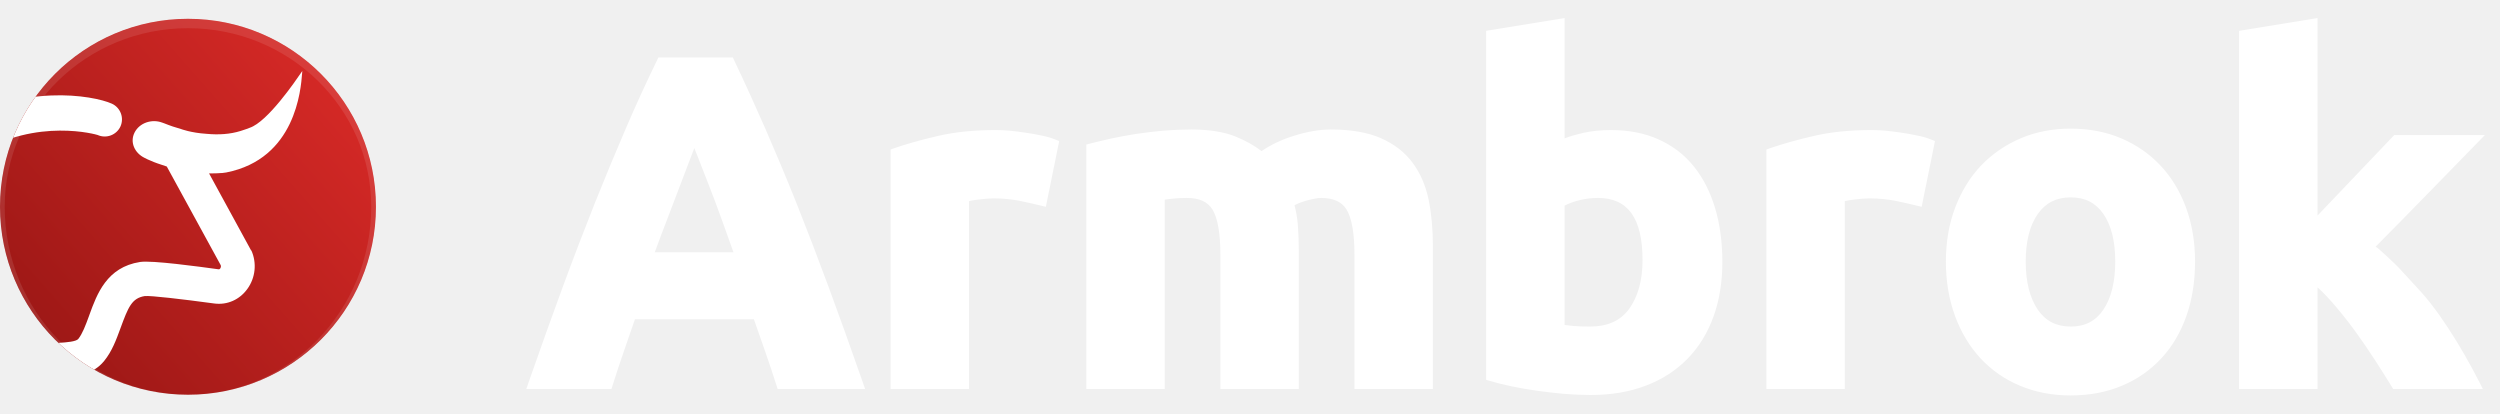
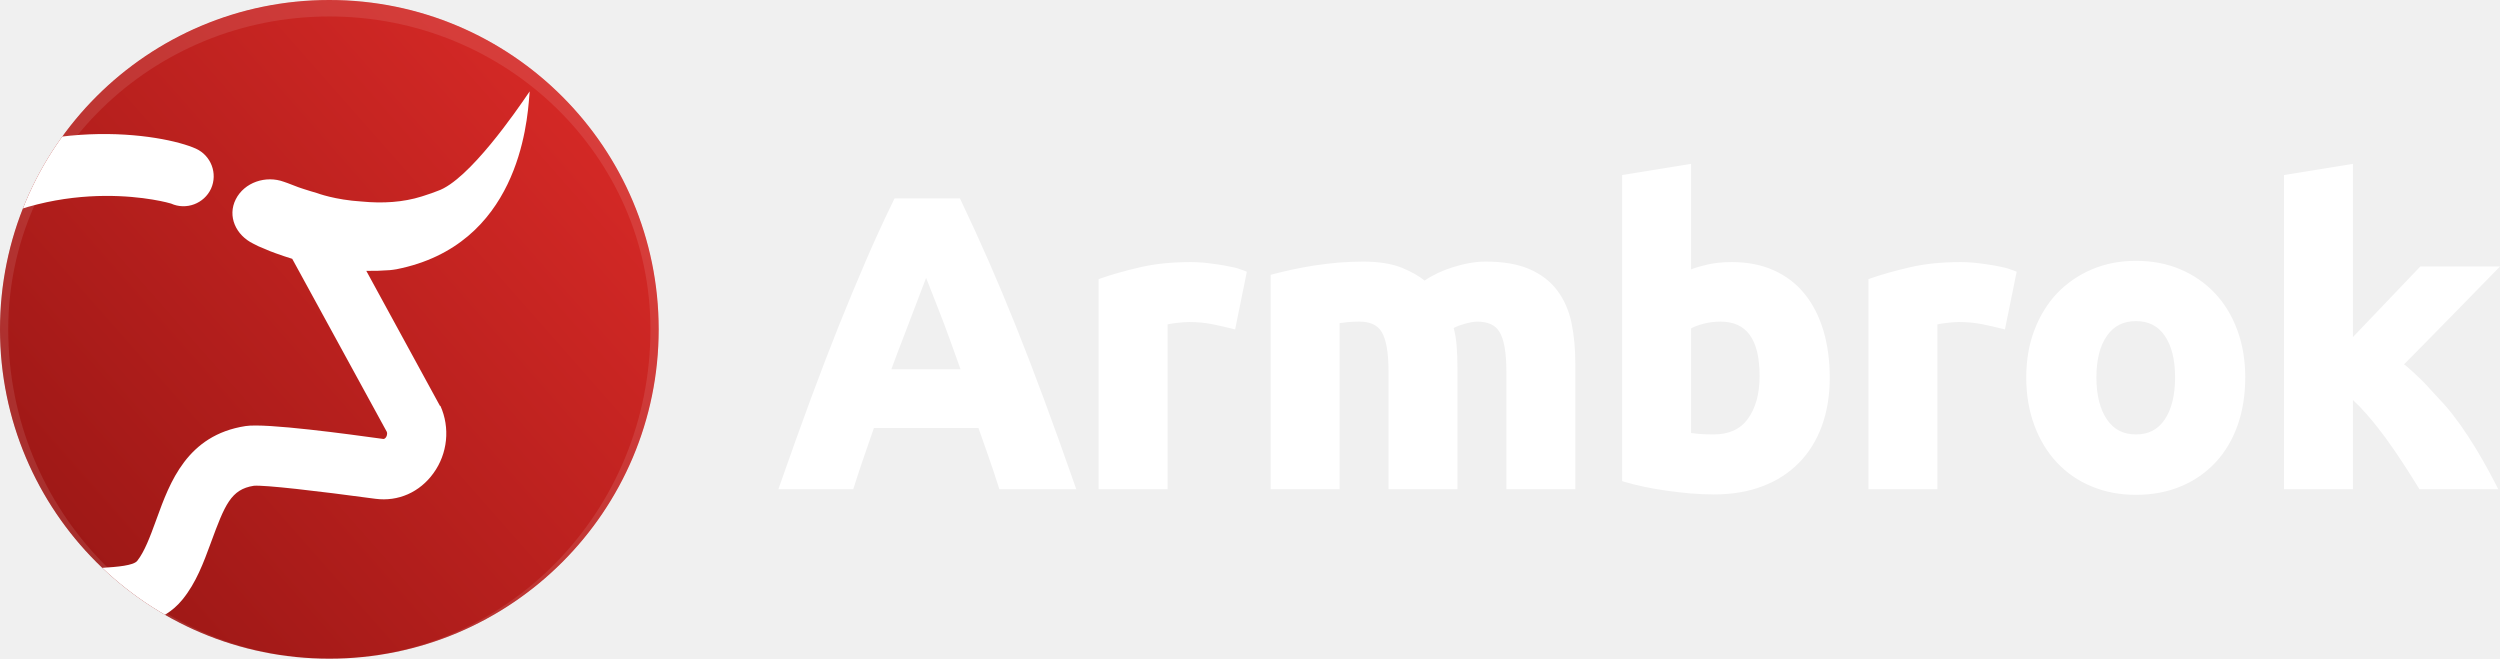
- <svg xmlns="http://www.w3.org/2000/svg" viewBox="0 0 133 22" fill="none">
-   <g clip-path="url(#clip0_4229_3648)">
-     <mask id="path-2-inside-1_4229_3648" fill="white">
-       <path d="M0 11C0 5.477 4.477 1 10 1C15.523 1 20 5.477 20 11C20 16.523 15.523 21 10 21C4.477 21 0 16.523 0 11Z" />
+ <svg xmlns="http://www.w3.org/2000/svg" viewBox="0 0 167 44" fill="none">
+   <g clip-path="url(#clip0_4286_3646)">
+     <mask id="path-2-inside-1_4286_3646" fill="white">
+       <path d="M0 22C0 9.85 9.85 0 22 0C34.15 0 44 9.85 44 22C44 34.15 34.15 44 22 44C9.85 44 0 34.15 0 22Z" />
    </mask>
-     <path d="M0 11C0 5.477 4.477 1 10 1C15.523 1 20 5.477 20 11C20 16.523 15.523 21 10 21C4.477 21 0 16.523 0 11Z" fill="url(#paint0_linear_4229_3648)" />
-     <path d="M-0.25 10.75C-0.25 5.089 4.339 0.5 10 0.5C15.661 0.5 20.25 5.089 20.25 10.75L19.75 11C19.75 5.753 15.385 1.5 10 1.5C4.615 1.5 0.25 5.753 0.25 11L-0.25 10.75ZM20 21H0H20ZM10 21C4.339 21 -0.25 16.411 -0.25 10.75C-0.25 5.089 4.339 0.5 10 0.5V1.5C4.615 1.5 0.25 5.753 0.25 11C0.25 16.523 4.615 21 10 21ZM10 0.5C15.661 0.5 20.25 5.089 20.25 10.75C20.25 16.411 15.661 21 10 21C15.385 21 19.75 16.523 19.75 11C19.75 5.753 15.385 1.5 10 1.5V0.5Z" fill="white" fill-opacity="0.1" mask="url(#path-2-inside-1_4229_3648)" />
-     <path fill-rule="evenodd" clip-rule="evenodd" d="M12.039 9.175C11.971 9.186 11.898 9.198 11.83 9.203H11.824C11.591 9.222 11.355 9.228 11.122 9.225L13.361 13.327L13.372 13.322C13.671 13.988 13.592 14.773 13.163 15.366C12.745 15.948 12.09 16.236 11.401 16.146C9.604 15.903 8.029 15.722 7.707 15.75C7.012 15.858 6.825 16.332 6.407 17.467L6.4 17.488C6.182 18.08 5.956 18.693 5.543 19.201C4.933 19.953 4.063 20.015 3.244 20.071C2.821 20.099 2.533 20.122 2.149 20.325C1.798 20.512 1.318 20.941 1.205 21.302H-1.139C-0.941 20.772 -0.591 20.015 -0.32 19.715C0.855 18.411 2.075 18.315 3.12 18.241C3.561 18.213 4.046 18.173 4.165 18.032C4.385 17.755 4.555 17.303 4.73 16.823L4.759 16.742C5.156 15.649 5.678 14.213 7.452 13.937C8.069 13.838 10.627 14.19 11.557 14.317L11.627 14.327C11.643 14.332 11.677 14.332 11.717 14.282C11.728 14.265 11.773 14.197 11.745 14.112L8.873 8.859C8.705 8.807 8.536 8.751 8.368 8.689C8.255 8.65 8.142 8.605 8.029 8.554L7.854 8.48L7.695 8.401C7.159 8.142 6.899 7.565 7.159 7.051C7.419 6.537 8.068 6.317 8.622 6.52L8.735 6.56L8.955 6.645C9.021 6.673 9.095 6.697 9.167 6.721C9.181 6.726 9.195 6.73 9.209 6.735C9.35 6.78 9.492 6.825 9.633 6.865C9.633 6.865 10.164 7.068 10.983 7.119C11.627 7.181 12.242 7.142 12.802 6.967C12.826 6.959 12.856 6.949 12.889 6.938C13.019 6.896 13.197 6.838 13.287 6.797C14.238 6.479 15.717 4.31 16.026 3.858C16.062 3.805 16.082 3.775 16.083 3.775C16.08 3.807 16.077 3.85 16.072 3.904C16.005 4.778 15.72 8.447 12.039 9.175ZM-1.195 8.187C1.968 6.238 5.171 7.17 5.193 7.181C5.657 7.39 6.199 7.181 6.408 6.729C6.617 6.266 6.408 5.724 5.95 5.515C4.962 5.069 1.087 4.408 -2.392 6.69C-2.68 6.882 -3.657 7.639 -4.155 8.192H-1.195V8.187Z" fill="white" />
+     <path d="M0 22C0 9.85 9.85 0 22 0C34.15 0 44 9.85 44 22C44 34.15 34.15 44 22 44C9.85 44 0 34.15 0 22Z" fill="url(#paint0_linear_4286_3646)" />
+     <path d="M-0.55 21.45C-0.55 8.996 9.546 -1.1 22 -1.1C34.454 -1.1 44.55 8.996 44.55 21.45L43.45 22C43.45 10.457 33.846 1.1 22 1.1C10.153 1.1 0.55 10.457 0.55 22L-0.55 21.45ZM44 44H0H44ZM22 44C9.546 44 -0.55 33.904 -0.55 21.45V21.45C-0.55 8.996 9.546 -1.1 22 -1.1V1.1C10.153 1.1 0.55 10.457 0.55 22C0.55 34.15 10.153 44 22 44ZM22 -1.1C34.454 -1.1 44.55 8.996 44.55 21.45V21.45C44.55 33.904 34.454 44 22 44C33.846 44 43.45 34.15 43.45 22C43.45 10.457 33.846 1.1 22 1.1V-1.1Z" fill="white" fill-opacity="0.1" mask="url(#path-2-inside-1_4286_3646)" />
+     <path fill-rule="evenodd" clip-rule="evenodd" d="M26.486 17.985C26.337 18.01 26.175 18.035 26.026 18.047H26.014C25.499 18.087 24.981 18.102 24.469 18.094L29.393 27.119L29.418 27.107C30.077 28.573 29.903 30.301 28.958 31.605C28.039 32.885 26.597 33.519 25.081 33.32C21.13 32.786 17.663 32.388 16.954 32.45C15.426 32.686 15.016 33.73 14.096 36.228L14.08 36.273C13.6 37.576 13.104 38.925 12.195 40.043C10.853 41.696 8.94 41.832 7.138 41.956C6.206 42.019 5.572 42.068 4.727 42.516C3.957 42.926 2.9 43.87 2.652 44.665H-2.505C-2.07 43.497 -1.3 41.832 -0.703 41.174C1.881 38.303 4.565 38.092 6.864 37.93C7.834 37.868 8.902 37.781 9.163 37.471C9.648 36.862 10.021 35.867 10.406 34.811L10.471 34.633C11.344 32.229 12.492 29.068 16.395 28.462C17.752 28.244 23.381 29.017 25.426 29.298L25.578 29.319C25.616 29.331 25.69 29.331 25.777 29.22C25.802 29.182 25.901 29.033 25.839 28.847L19.521 17.289C19.15 17.174 18.779 17.052 18.409 16.916C18.16 16.829 17.912 16.73 17.663 16.618L17.278 16.457L16.93 16.283C15.749 15.711 15.178 14.444 15.749 13.313C16.321 12.182 17.75 11.697 18.968 12.145L19.216 12.232L19.701 12.418C19.846 12.48 20.009 12.534 20.167 12.586C20.198 12.596 20.229 12.607 20.26 12.617L20.26 12.617C20.571 12.716 20.881 12.816 21.192 12.903C21.192 12.903 22.36 13.35 24.162 13.462C25.579 13.598 26.933 13.512 28.163 13.126C28.217 13.108 28.283 13.087 28.357 13.063C28.641 12.97 29.035 12.842 29.232 12.754C31.323 12.053 34.578 7.282 35.257 6.287C35.336 6.17 35.38 6.105 35.383 6.105C35.376 6.174 35.368 6.27 35.359 6.389C35.21 8.312 34.583 16.382 26.486 17.985ZM-2.629 15.81C4.33 11.523 11.376 13.573 11.425 13.598C12.444 14.058 13.637 13.598 14.097 12.604C14.557 11.585 14.097 10.392 13.091 9.932C10.916 8.951 2.391 7.497 -5.263 12.517C-5.897 12.939 -8.047 14.605 -9.14 15.822H-2.629V15.81Z" fill="white" />
  </g>
-   <path class="word" fill-rule="evenodd" clip-rule="evenodd" d="M110.161 17.373C109.404 17.373 108.831 17.083 108.415 16.481C107.987 15.857 107.768 14.996 107.768 13.914C107.768 12.832 107.987 11.979 108.415 11.377C108.829 10.79 109.402 10.5 110.161 10.5C110.923 10.5 111.491 10.79 111.896 11.377C112.318 11.979 112.531 12.832 112.531 13.914C112.531 14.996 112.315 15.864 111.894 16.481C111.487 17.083 110.92 17.373 110.161 17.373ZM116.292 11.034C115.97 10.165 115.512 9.411 114.932 8.801C114.352 8.184 113.648 7.697 112.838 7.354C112.028 7.011 111.128 6.843 110.161 6.843C109.213 6.843 108.321 7.011 107.51 7.354C106.702 7.697 105.994 8.184 105.404 8.794C104.817 9.411 104.35 10.165 104.019 11.034C103.689 11.895 103.521 12.87 103.521 13.914C103.521 14.965 103.685 15.933 104.007 16.809C104.329 17.685 104.785 18.439 105.364 19.064C105.947 19.689 106.65 20.184 107.463 20.52C108.271 20.862 109.178 21.038 110.161 21.038C111.16 21.038 112.077 20.862 112.888 20.52C113.698 20.184 114.401 19.689 114.983 19.064C115.564 18.439 116.011 17.678 116.32 16.801C116.625 15.933 116.777 14.958 116.777 13.914C116.777 12.87 116.614 11.902 116.292 11.034ZM84.595 17.372C84.272 17.372 83.973 17.365 83.703 17.342C83.581 17.326 83.468 17.314 83.366 17.303C83.321 17.298 83.278 17.293 83.237 17.288V10.942C83.43 10.835 83.67 10.744 83.955 10.668C84.302 10.576 84.659 10.53 85.014 10.53C86.607 10.53 87.383 11.612 87.383 13.837C87.383 14.919 87.139 15.788 86.664 16.443C86.2 17.067 85.522 17.372 84.595 17.372ZM91.248 11.087C90.993 10.226 90.614 9.479 90.118 8.862C89.618 8.237 88.991 7.757 88.249 7.422C87.513 7.087 86.656 6.919 85.704 6.919C85.18 6.919 84.679 6.965 84.218 7.071C83.883 7.148 83.556 7.239 83.237 7.361V0.961L79.064 1.639V20.207L79.24 20.26C79.577 20.359 79.966 20.458 80.397 20.549C80.821 20.641 81.279 20.717 81.758 20.786C82.228 20.854 82.714 20.907 83.202 20.953C83.695 20.991 84.171 21.014 84.617 21.014C85.712 21.014 86.706 20.847 87.571 20.511C88.438 20.184 89.181 19.696 89.781 19.079C90.378 18.47 90.842 17.715 91.156 16.847C91.471 15.978 91.63 15.003 91.63 13.936C91.63 12.9 91.501 11.94 91.248 11.087ZM36.562 8.864C36.638 8.662 36.71 8.471 36.779 8.291L36.793 8.256C36.845 8.124 36.895 7.999 36.938 7.88C36.961 7.937 36.985 7.998 37.01 8.061C37.038 8.132 37.068 8.207 37.099 8.283L37.203 8.552C37.344 8.916 37.503 9.326 37.679 9.769C37.901 10.333 38.137 10.958 38.375 11.62L38.517 12.015C38.681 12.469 38.848 12.935 39.019 13.419H34.834C35.062 12.794 35.288 12.2 35.506 11.636L35.594 11.405C35.82 10.817 36.028 10.276 36.214 9.777C36.339 9.452 36.454 9.148 36.561 8.865L36.562 8.864ZM45.908 20.36C45.264 18.516 44.647 16.794 44.072 15.239C43.492 13.67 42.919 12.177 42.372 10.805C41.822 9.434 41.267 8.108 40.719 6.851C40.177 5.617 39.616 4.382 39.054 3.201L38.987 3.057H35.027L34.958 3.201C34.383 4.375 33.821 5.609 33.283 6.859C32.748 8.101 32.198 9.426 31.645 10.805C31.095 12.192 30.523 13.678 29.948 15.239C29.38 16.779 28.763 18.508 28.114 20.36L28 20.695H32.53L32.584 20.52C32.77 19.925 32.973 19.316 33.189 18.691L33.779 16.984H40.107L40.704 18.691C40.92 19.308 41.126 19.925 41.314 20.52L41.371 20.695H46.024L45.908 20.36ZM56.349 7.506L55.64 11.003L55.39 10.942C55.065 10.859 54.676 10.775 54.24 10.683C53.814 10.6 53.348 10.554 52.857 10.554C52.642 10.554 52.374 10.577 52.062 10.615C51.859 10.638 51.688 10.668 51.552 10.699V20.695H47.379V7.956L47.542 7.895C48.204 7.666 48.999 7.438 49.901 7.232C50.813 7.019 51.841 6.919 52.957 6.919C53.16 6.919 53.408 6.927 53.695 6.95L53.749 6.956C54.01 6.984 54.279 7.014 54.547 7.057C54.83 7.095 55.117 7.148 55.4 7.209C55.695 7.262 55.95 7.346 56.16 7.43L56.349 7.506ZM76.23 20.695V13.099C76.23 12.2 76.154 11.361 76.002 10.622C75.846 9.868 75.559 9.205 75.142 8.649C74.724 8.085 74.154 7.651 73.45 7.346C72.756 7.041 71.864 6.889 70.799 6.889C70.202 6.889 69.54 7.003 68.836 7.224C68.197 7.422 67.617 7.697 67.109 8.04C66.737 7.742 66.279 7.491 65.746 7.27C65.134 7.019 64.334 6.889 63.37 6.889C62.892 6.889 62.394 6.912 61.893 6.95C61.392 6.996 60.9 7.057 60.431 7.125C59.965 7.201 59.512 7.285 59.086 7.377C58.649 7.476 58.288 7.56 57.976 7.643L57.792 7.689V20.695H61.965V10.622C62.124 10.6 62.29 10.577 62.458 10.562C62.693 10.539 62.926 10.531 63.147 10.531C63.801 10.531 64.245 10.729 64.505 11.148C64.782 11.605 64.924 12.413 64.924 13.548V20.695H69.096V13.342C69.096 12.87 69.079 12.405 69.047 11.979C69.017 11.613 68.958 11.255 68.868 10.919C69.049 10.82 69.269 10.737 69.52 10.668C69.85 10.577 70.107 10.531 70.281 10.531C70.935 10.531 71.379 10.729 71.637 11.148C71.916 11.605 72.057 12.413 72.057 13.548V20.695H76.23ZM102.232 11.003L102.941 7.506L102.755 7.43C102.543 7.346 102.287 7.262 101.992 7.209C101.71 7.148 101.423 7.095 101.14 7.057C100.872 7.014 100.605 6.985 100.346 6.956L100.288 6.95C100 6.927 99.753 6.919 99.549 6.919C98.434 6.919 97.408 7.019 96.496 7.232C95.592 7.438 94.799 7.666 94.138 7.895L93.972 7.956V20.695H98.144V10.699C98.28 10.668 98.451 10.638 98.654 10.615C98.966 10.577 99.234 10.554 99.45 10.554C99.94 10.554 100.407 10.6 100.832 10.683C101.271 10.775 101.657 10.859 101.982 10.942L102.232 11.003ZM127.317 20.695H132.089L131.904 20.329C131.84 20.211 131.779 20.093 131.717 19.975C131.656 19.857 131.594 19.739 131.53 19.62C131.001 18.645 130.43 17.693 129.79 16.786C129.478 16.352 129.175 15.948 128.811 15.544C128.601 15.315 128.391 15.088 128.182 14.86C127.995 14.657 127.808 14.454 127.621 14.249C127.524 14.142 126.433 13.091 126.378 13.129C127.295 12.222 132.195 7.186 132.195 7.186H127.373C127.373 7.186 123.519 11.224 123.293 11.468V0.961L119.12 1.64V20.695H123.293V15.285C123.56 15.529 123.833 15.811 124.104 16.123C124.512 16.588 124.908 17.091 125.283 17.601C125.657 18.119 126.013 18.638 126.348 19.156C126.68 19.666 126.982 20.146 127.242 20.573L127.317 20.695Z" fill="white" />
+   <path fill-rule="evenodd" clip-rule="evenodd" d="M142.682 29.019C141.845 29.019 141.213 28.7 140.755 28.037C140.281 27.349 140.04 26.401 140.04 25.21C140.04 24.018 140.281 23.079 140.755 22.416C141.211 21.77 141.843 21.451 142.682 21.451C143.522 21.451 144.149 21.77 144.596 22.416C145.061 23.079 145.296 24.018 145.296 25.21C145.296 26.401 145.059 27.358 144.594 28.037C144.144 28.7 143.519 29.019 142.682 29.019ZM149.448 22.038C149.092 21.082 148.587 20.251 147.947 19.58C147.307 18.9 146.53 18.363 145.635 17.986C144.741 17.608 143.749 17.423 142.682 17.423C141.634 17.423 140.65 17.608 139.755 17.986C138.864 18.363 138.082 18.9 137.431 19.571C136.782 20.251 136.268 21.082 135.903 22.038C135.538 22.986 135.353 24.06 135.353 25.21C135.353 26.368 135.533 27.433 135.889 28.398C136.244 29.363 136.748 30.194 137.387 30.882C138.03 31.57 138.806 32.115 139.703 32.484C140.595 32.862 141.596 33.055 142.682 33.055C143.784 33.055 144.796 32.862 145.691 32.484C146.584 32.115 147.361 31.57 148.004 30.882C148.644 30.194 149.138 29.355 149.479 28.39C149.815 27.433 149.983 26.359 149.983 25.21C149.983 24.06 149.803 22.995 149.448 22.038ZM114.464 29.019C114.108 29.019 113.777 29.01 113.479 28.985C113.344 28.968 113.22 28.954 113.107 28.942C113.058 28.937 113.01 28.931 112.965 28.926V21.937C113.178 21.82 113.443 21.719 113.758 21.635C114.141 21.534 114.534 21.484 114.926 21.484C116.685 21.484 117.541 22.675 117.541 25.125C117.541 26.317 117.272 27.273 116.747 27.995C116.236 28.683 115.487 29.019 114.464 29.019ZM121.807 22.096C121.525 21.148 121.107 20.326 120.559 19.646C120.007 18.958 119.316 18.43 118.497 18.061C117.685 17.691 116.739 17.507 115.688 17.507C115.109 17.507 114.557 17.557 114.048 17.674C113.678 17.758 113.317 17.859 112.965 17.993V10.945L108.36 11.692V32.14L108.554 32.199C108.925 32.308 109.355 32.417 109.831 32.517C110.298 32.618 110.805 32.702 111.332 32.778C111.852 32.853 112.387 32.912 112.926 32.962C113.471 33.004 113.995 33.029 114.488 33.029C115.697 33.029 116.794 32.845 117.749 32.475C118.705 32.115 119.525 31.578 120.188 30.898C120.846 30.227 121.358 29.396 121.705 28.44C122.053 27.483 122.228 26.409 122.228 25.235C122.228 24.093 122.086 23.036 121.807 22.096ZM61.449 19.648C61.534 19.427 61.614 19.216 61.69 19.018L61.705 18.979C61.762 18.834 61.817 18.696 61.864 18.564C61.891 18.628 61.917 18.695 61.944 18.764C61.975 18.843 62.008 18.925 62.042 19.009L62.157 19.305C62.313 19.706 62.489 20.157 62.682 20.645C62.928 21.266 63.188 21.954 63.451 22.684L63.608 23.119C63.788 23.619 63.973 24.132 64.162 24.665H59.543C59.794 23.977 60.043 23.322 60.284 22.701L60.382 22.447C60.631 21.799 60.86 21.204 61.066 20.654C61.204 20.296 61.331 19.961 61.449 19.649L61.449 19.648ZM71.765 32.308C71.054 30.278 70.373 28.381 69.739 26.67C69.098 24.941 68.467 23.297 67.862 21.787C67.255 20.276 66.642 18.816 66.038 17.432C65.439 16.073 64.821 14.713 64.2 13.413L64.126 13.253H59.756L59.679 13.413C59.045 14.705 58.424 16.064 57.831 17.44C57.24 18.808 56.633 20.268 56.023 21.787C55.416 23.314 54.784 24.95 54.15 26.67C53.523 28.365 52.842 30.269 52.126 32.308L52 32.678H56.999L57.06 32.484C57.264 31.83 57.489 31.159 57.727 30.471L58.378 28.591H65.362L66.022 30.471C66.26 31.15 66.487 31.83 66.695 32.484L66.757 32.678H71.893L71.765 32.308ZM83.289 18.153L82.506 22.005L82.23 21.938C81.872 21.845 81.442 21.753 80.961 21.652C80.491 21.56 79.977 21.51 79.435 21.51C79.197 21.51 78.902 21.535 78.557 21.577C78.333 21.602 78.144 21.636 77.994 21.669V32.678H73.388V18.648L73.569 18.581C74.299 18.33 75.177 18.078 76.172 17.851C77.179 17.616 78.314 17.507 79.545 17.507C79.769 17.507 80.042 17.516 80.359 17.541L80.419 17.547C80.707 17.579 81.004 17.611 81.3 17.658C81.612 17.7 81.929 17.759 82.241 17.826C82.567 17.885 82.848 17.977 83.081 18.07L83.289 18.153ZM105.232 32.678V24.312C105.232 23.322 105.147 22.399 104.98 21.585C104.808 20.755 104.491 20.024 104.031 19.412C103.569 18.791 102.94 18.313 102.164 17.977C101.397 17.642 100.413 17.474 99.237 17.474C98.578 17.474 97.848 17.6 97.071 17.843C96.366 18.061 95.725 18.363 95.165 18.741C94.754 18.413 94.248 18.137 93.661 17.893C92.985 17.616 92.101 17.474 91.038 17.474C90.51 17.474 89.96 17.499 89.408 17.541C88.855 17.591 88.311 17.658 87.794 17.734C87.28 17.818 86.779 17.91 86.309 18.011C85.828 18.12 85.428 18.212 85.084 18.304L84.881 18.355V32.678H89.487V21.585C89.662 21.56 89.845 21.535 90.032 21.518C90.291 21.493 90.548 21.484 90.791 21.484C91.514 21.484 92.003 21.703 92.29 22.164C92.597 22.667 92.753 23.557 92.753 24.807V32.678H97.358V24.581C97.358 24.06 97.339 23.549 97.303 23.079C97.27 22.676 97.205 22.282 97.106 21.912C97.306 21.803 97.549 21.711 97.825 21.635C98.189 21.535 98.474 21.484 98.665 21.484C99.387 21.484 99.877 21.703 100.162 22.164C100.471 22.667 100.626 23.557 100.626 24.807V32.678H105.232ZM133.93 22.005L134.713 18.153L134.507 18.07C134.273 17.977 133.991 17.885 133.665 17.826C133.354 17.759 133.036 17.7 132.724 17.658C132.429 17.612 132.134 17.579 131.849 17.548L131.784 17.541C131.466 17.516 131.193 17.507 130.969 17.507C129.738 17.507 128.606 17.616 127.6 17.851C126.601 18.078 125.726 18.33 124.996 18.581L124.813 18.648V32.678H129.418V21.669C129.568 21.636 129.757 21.602 129.981 21.577C130.326 21.535 130.621 21.51 130.859 21.51C131.401 21.51 131.915 21.56 132.385 21.652C132.869 21.753 133.296 21.845 133.654 21.938L133.93 22.005ZM161.616 32.678H166.883L166.678 32.275C166.608 32.145 166.541 32.015 166.472 31.884C166.405 31.755 166.336 31.625 166.266 31.494C165.682 30.42 165.051 29.372 164.346 28.373C164.001 27.895 163.667 27.45 163.265 27.005C163.034 26.753 162.802 26.502 162.571 26.252C162.365 26.028 162.158 25.805 161.952 25.579C161.845 25.462 160.641 24.304 160.58 24.346C161.591 23.347 167 17.801 167 17.801H161.678C161.678 17.801 157.424 22.248 157.175 22.517V10.946L152.569 11.693V32.678H157.175V26.72C157.47 26.989 157.771 27.299 158.07 27.643C158.521 28.155 158.958 28.709 159.371 29.271C159.784 29.841 160.177 30.412 160.547 30.983C160.914 31.545 161.247 32.073 161.534 32.543L161.616 32.678Z" fill="white" class="logo_armbrok_svg__word" />
  <defs>
-     <linearGradient id="paint0_linear_4229_3648" x1="20" y1="1" x2="-14.875" y2="31.75" gradientUnits="userSpaceOnUse">
+     <linearGradient id="paint0_linear_4286_3646" x1="44" y1="7.13021e-07" x2="-32.725" y2="67.65" gradientUnits="userSpaceOnUse">
      <stop stop-color="#DF2C29" />
      <stop offset="1" stop-color="#630605" />
    </linearGradient>
-     <clipPath id="clip0_4229_3648">
-       <rect y="1" width="20" height="20" rx="10" fill="white" />
+     <clipPath id="clip0_4286_3646">
+       <rect width="44" height="44" rx="22" fill="white" />
    </clipPath>
  </defs>
</svg>
